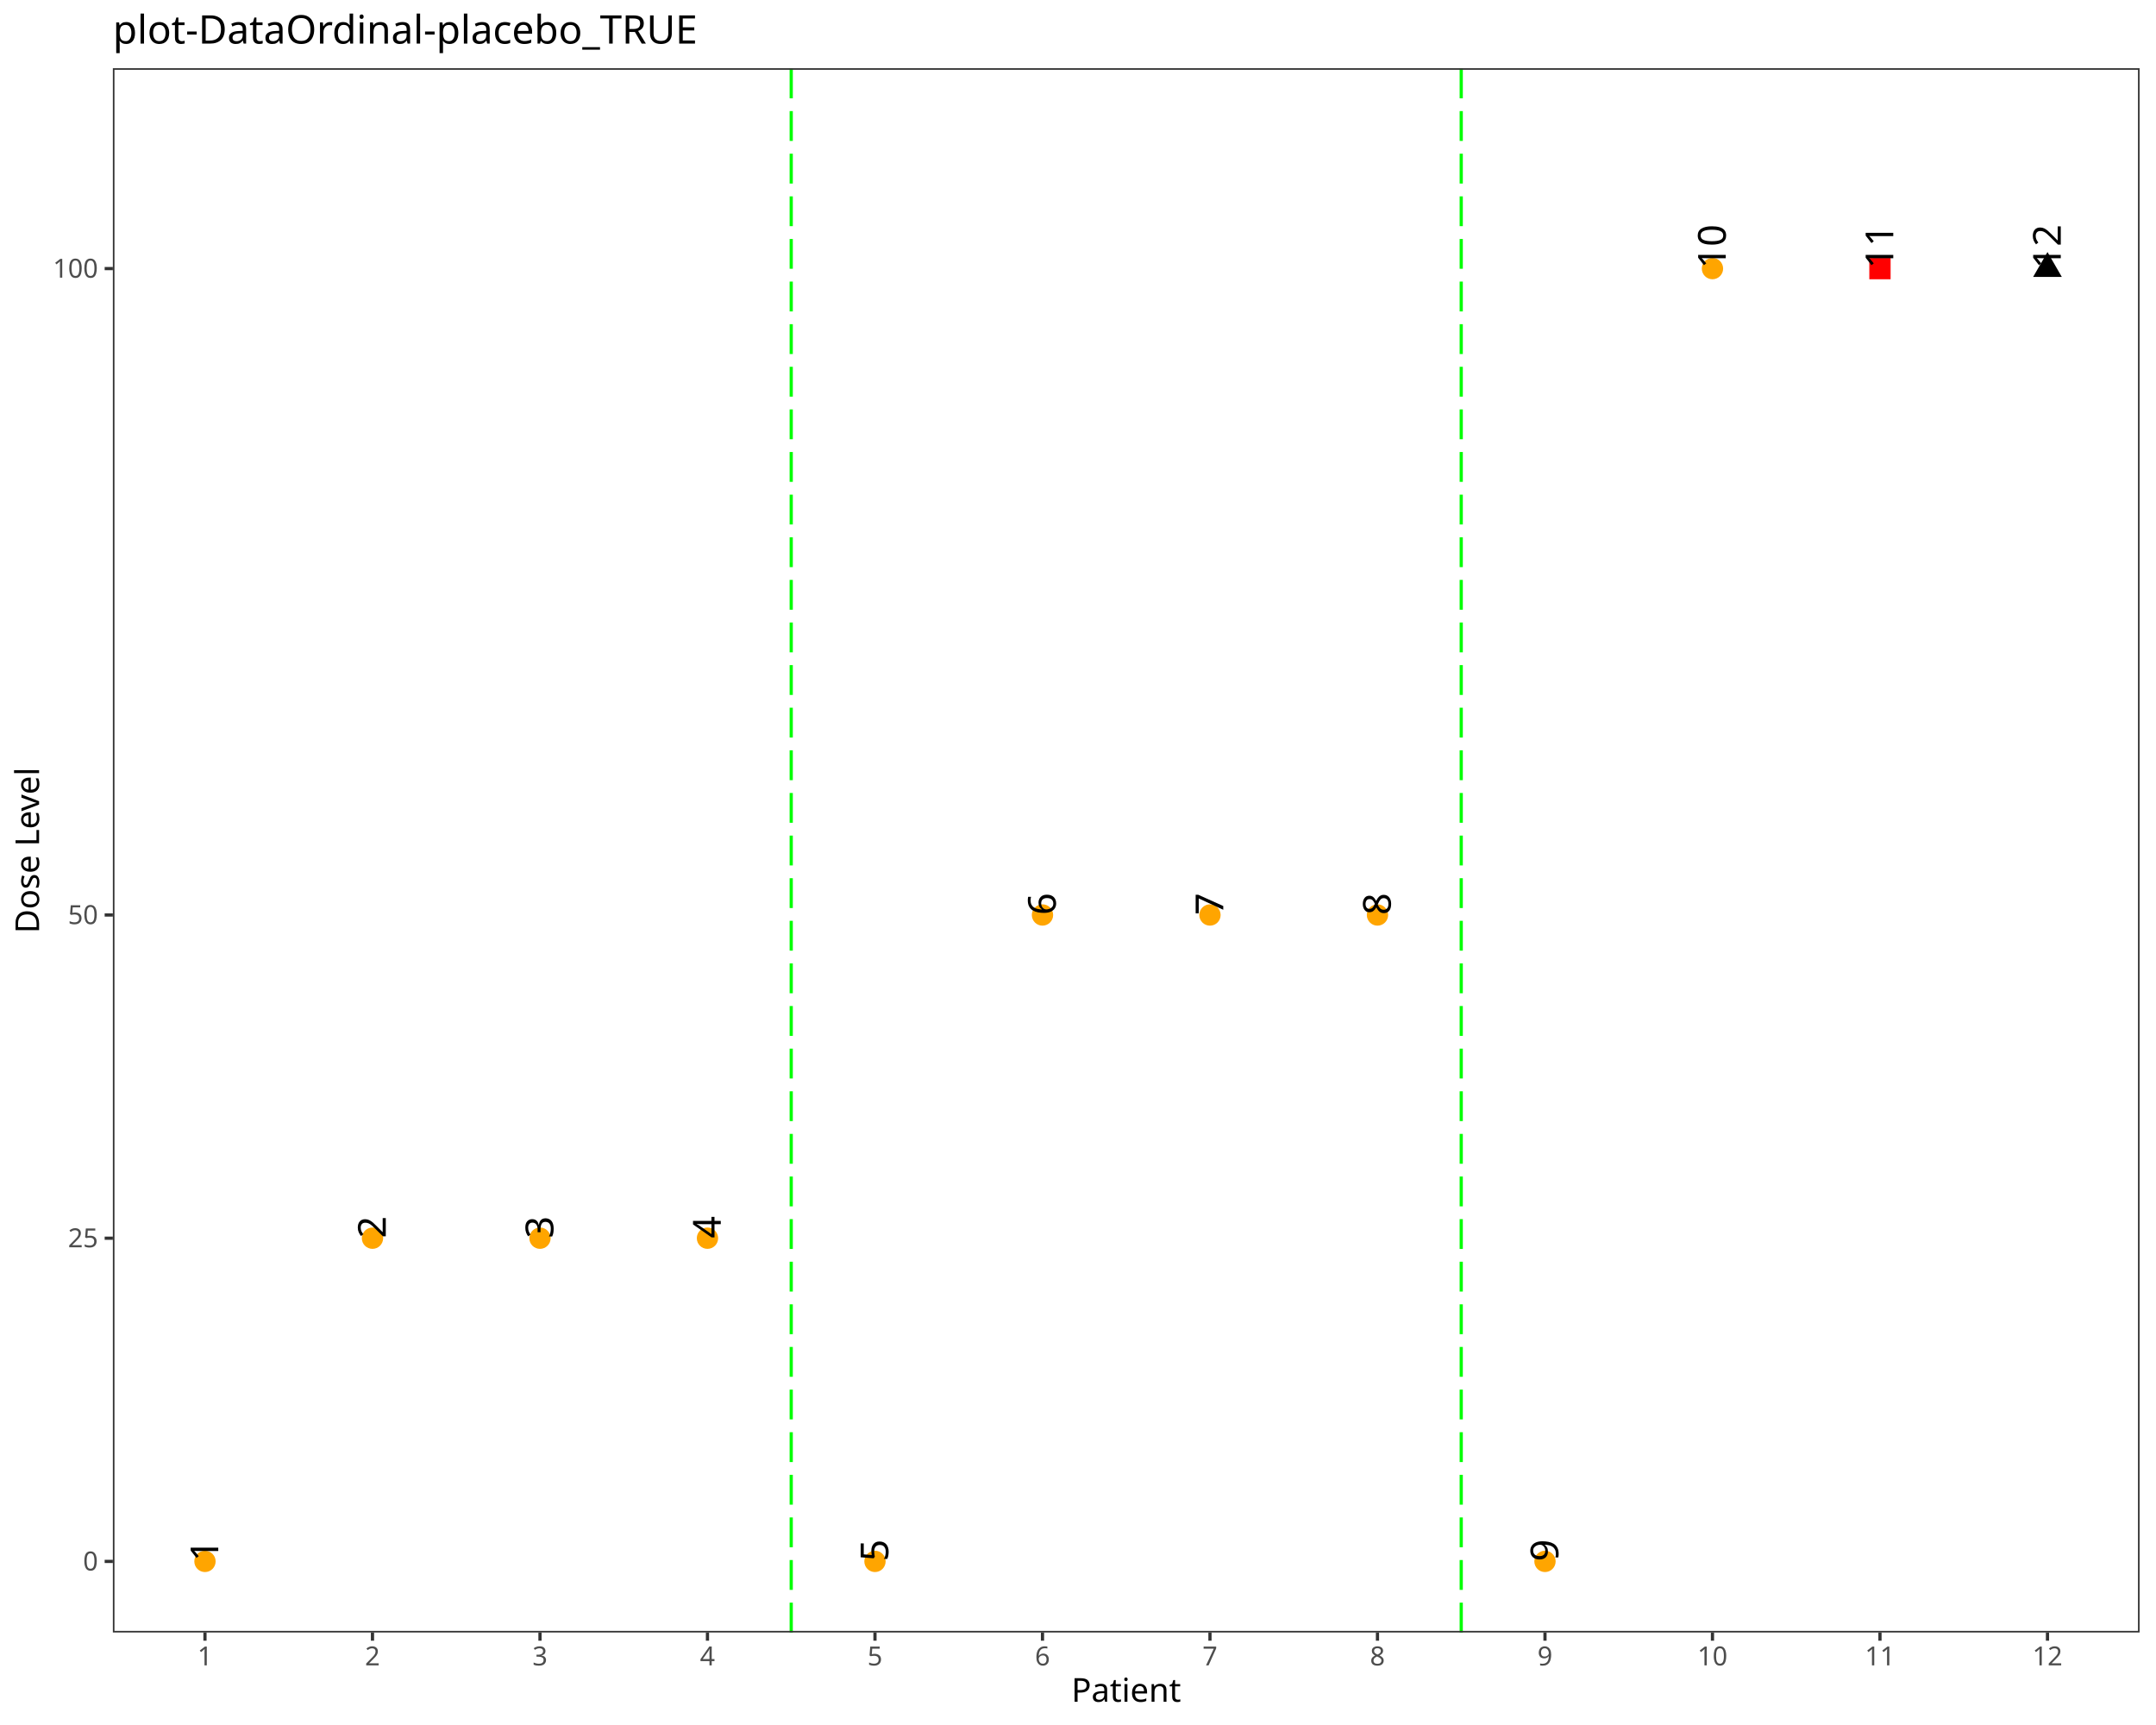
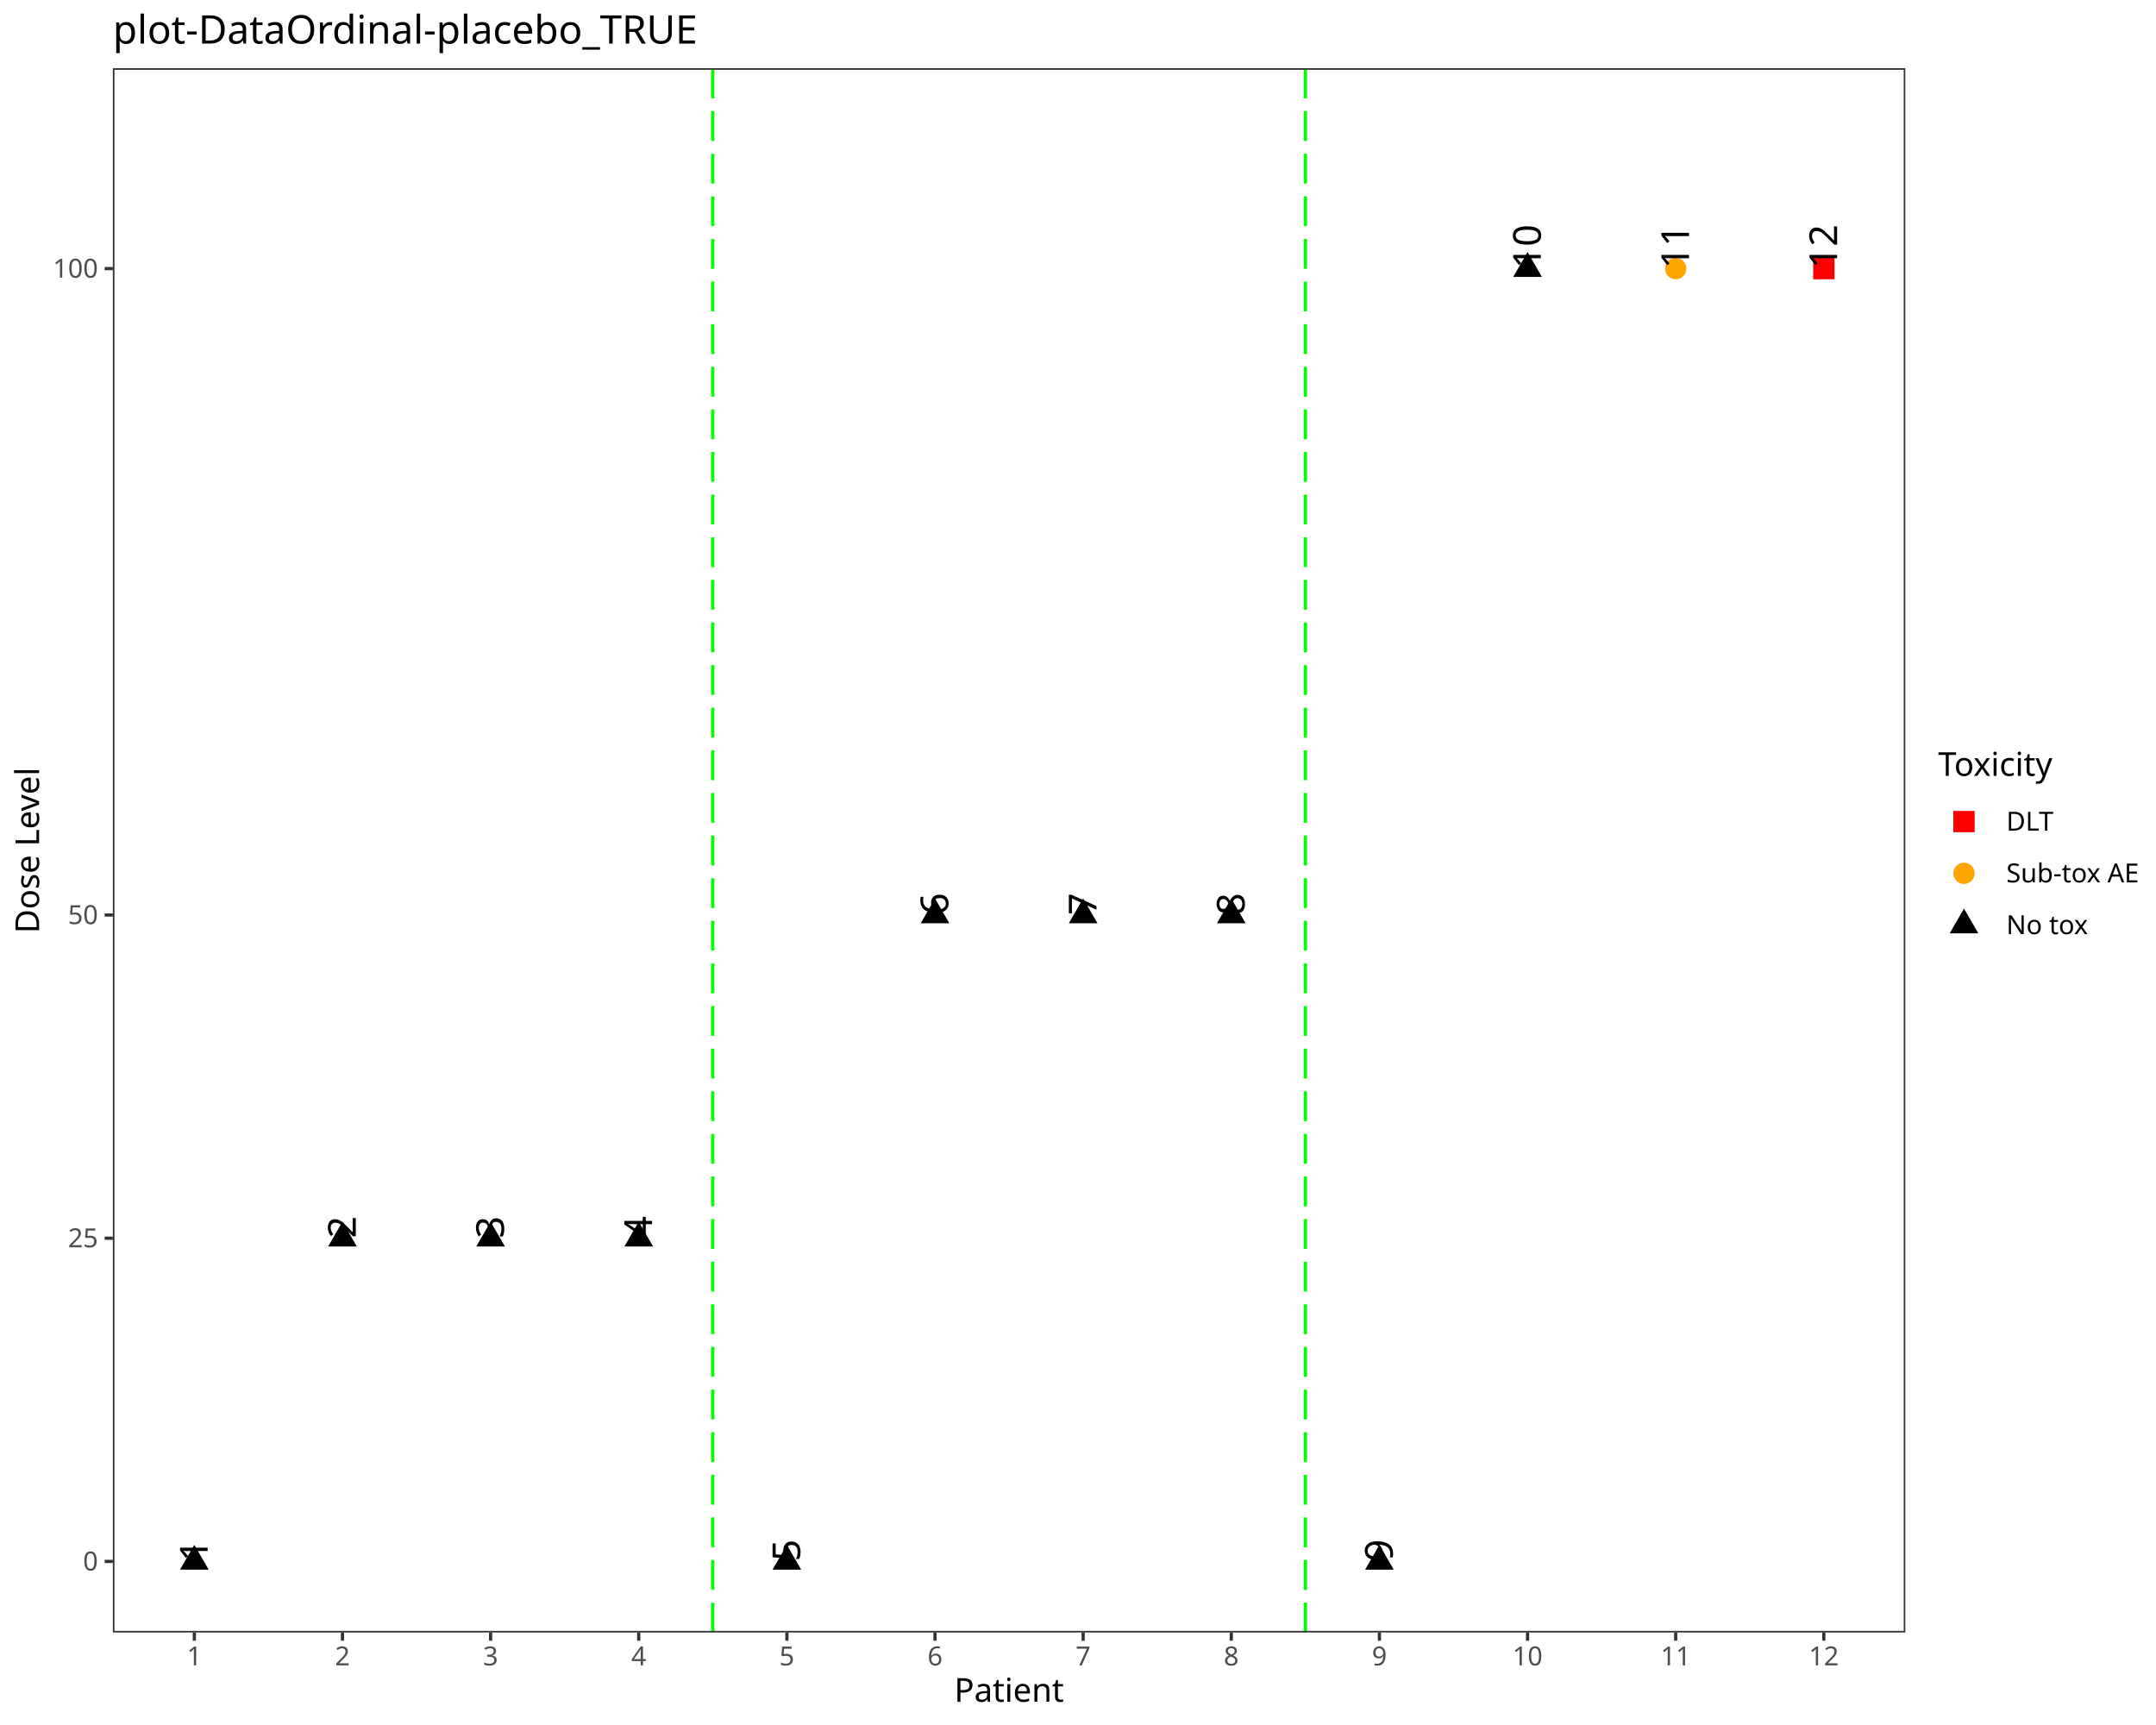
<svg xmlns="http://www.w3.org/2000/svg" class="svglite" data-engine-version="2.0" width="720.00pt" height="576.00pt" viewBox="0 0 720.00 576.00">
  <defs>
    <style type="text/css">
    .svglite line, .svglite polyline, .svglite polygon, .svglite path, .svglite rect, .svglite circle {
      fill: none;
      stroke: #000000;
      stroke-linecap: round;
      stroke-linejoin: round;
      stroke-miterlimit: 10.00;
    }
  </style>
  </defs>
  <rect width="100%" height="100%" style="stroke: none; fill: #FFFFFF;" />
  <defs>
    <clipPath id="cpMC4wMHw3MjAuMDB8MC4wMHw1NzYuMDA=">
      <rect x="0.00" y="0.00" width="720.00" height="576.00" />
    </clipPath>
  </defs>
  <g clip-path="url(#cpMC4wMHw3MjAuMDB8MC4wMHw1NzYuMDA=)">
    <rect x="0.00" y="0.00" width="720.00" height="576.00" style="stroke-width: 1.07; stroke: #FFFFFF; fill: #FFFFFF;" />
  </g>
  <defs>
-     <clipPath id="cpMzcuNjl8NzE0LjUyfDIyLjc4fDU0NS4xMQ==">
-       <rect x="37.69" y="22.78" width="676.83" height="522.33" />
+     <clipPath id="cpMzcuNjl8NjM2LjI4fDIyLjc4fDU0NS4xMQ==">
+       <rect x="37.69" y="22.78" width="598.59" height="522.33" />
    </clipPath>
  </defs>
-   <g clip-path="url(#cpMzcuNjl8NzE0LjUyfDIyLjc4fDU0NS4xMQ==)">
-     <rect x="37.69" y="22.78" width="676.83" height="522.33" style="stroke-width: 1.07; stroke: none; fill: #FFFFFF;" />
-     <circle cx="68.45" cy="521.37" r="3.56" style="stroke-width: 0.71; stroke: none; fill: #FFA500;" />
-     <circle cx="124.39" cy="413.45" r="3.56" style="stroke-width: 0.71; stroke: none; fill: #FFA500;" />
-     <circle cx="180.33" cy="413.45" r="3.56" style="stroke-width: 0.71; stroke: none; fill: #FFA500;" />
-     <circle cx="236.26" cy="413.45" r="3.56" style="stroke-width: 0.71; stroke: none; fill: #FFA500;" />
-     <circle cx="292.20" cy="521.37" r="3.56" style="stroke-width: 0.71; stroke: none; fill: #FFA500;" />
-     <circle cx="348.14" cy="305.53" r="3.56" style="stroke-width: 0.71; stroke: none; fill: #FFA500;" />
-     <circle cx="404.07" cy="305.53" r="3.56" style="stroke-width: 0.71; stroke: none; fill: #FFA500;" />
-     <circle cx="460.01" cy="305.53" r="3.56" style="stroke-width: 0.71; stroke: none; fill: #FFA500;" />
-     <circle cx="515.95" cy="521.37" r="3.56" style="stroke-width: 0.71; stroke: none; fill: #FFA500;" />
-     <circle cx="571.88" cy="89.69" r="3.56" style="stroke-width: 0.71; stroke: none; fill: #FFA500;" />
-     <polygon points="624.26,93.25 631.37,93.25 631.37,86.14 624.26,86.14 " style="stroke-width: 0.71; stroke: none; fill: #FF0000;" />
-     <polygon points="683.76,84.16 688.54,92.46 678.97,92.46 " style="stroke-width: 0.71; stroke: none; fill: #000000;" />
-     <line x1="264.23" y1="545.11" x2="264.23" y2="22.78" style="stroke-width: 1.07; stroke: #00FF00; stroke-dasharray: 9.96,4.27; stroke-linecap: butt;" />
-     <line x1="487.98" y1="545.11" x2="487.98" y2="22.78" style="stroke-width: 1.07; stroke: #00FF00; stroke-dasharray: 9.96,4.27; stroke-linecap: butt;" />
-     <text transform="translate(72.89,521.37) rotate(-90)" style="font-size: 12.90px; font-family: sans;" textLength="14.35px" lengthAdjust="spacingAndGlyphs">  1</text>
-     <text transform="translate(128.83,413.45) rotate(-90)" style="font-size: 12.90px; font-family: sans;" textLength="14.35px" lengthAdjust="spacingAndGlyphs">  2</text>
-     <text transform="translate(184.77,413.45) rotate(-90)" style="font-size: 12.90px; font-family: sans;" textLength="14.35px" lengthAdjust="spacingAndGlyphs">  3</text>
-     <text transform="translate(240.70,413.45) rotate(-90)" style="font-size: 12.90px; font-family: sans;" textLength="14.35px" lengthAdjust="spacingAndGlyphs">  4</text>
-     <text transform="translate(296.64,521.37) rotate(-90)" style="font-size: 12.90px; font-family: sans;" textLength="14.35px" lengthAdjust="spacingAndGlyphs">  5</text>
-     <text transform="translate(352.58,305.53) rotate(-90)" style="font-size: 12.90px; font-family: sans;" textLength="14.35px" lengthAdjust="spacingAndGlyphs">  6</text>
-     <text transform="translate(408.51,305.53) rotate(-90)" style="font-size: 12.90px; font-family: sans;" textLength="14.35px" lengthAdjust="spacingAndGlyphs">  7</text>
-     <text transform="translate(464.45,305.53) rotate(-90)" style="font-size: 12.90px; font-family: sans;" textLength="14.35px" lengthAdjust="spacingAndGlyphs">  8</text>
-     <text transform="translate(520.39,521.37) rotate(-90)" style="font-size: 12.90px; font-family: sans;" textLength="14.35px" lengthAdjust="spacingAndGlyphs">  9</text>
-     <text transform="translate(576.32,89.69) rotate(-90)" style="font-size: 12.90px; font-family: sans;" textLength="21.53px" lengthAdjust="spacingAndGlyphs">  10</text>
-     <text transform="translate(632.26,89.69) rotate(-90)" style="font-size: 12.90px; font-family: sans;" textLength="21.53px" lengthAdjust="spacingAndGlyphs">  11</text>
-     <text transform="translate(688.20,89.69) rotate(-90)" style="font-size: 12.90px; font-family: sans;" textLength="21.53px" lengthAdjust="spacingAndGlyphs">  12</text>
-     <rect x="37.69" y="22.78" width="676.83" height="522.33" style="stroke-width: 1.07; stroke: #333333;" />
+   <g clip-path="url(#cpMzcuNjl8NjM2LjI4fDIyLjc4fDU0NS4xMQ==)">
+     <rect x="37.69" y="22.78" width="598.59" height="522.33" style="stroke-width: 1.07; stroke: none; fill: #FFFFFF;" />
+     <polygon points="64.90,515.84 69.69,524.13 60.11,524.13 " style="stroke-width: 0.71; stroke: none; fill: #000000;" />
+     <polygon points="114.37,407.92 119.16,416.22 109.58,416.22 " style="stroke-width: 0.71; stroke: none; fill: #000000;" />
+     <polygon points="163.84,407.92 168.63,416.22 159.05,416.22 " style="stroke-width: 0.71; stroke: none; fill: #000000;" />
+     <polygon points="213.31,407.92 218.10,416.22 208.52,416.22 " style="stroke-width: 0.71; stroke: none; fill: #000000;" />
+     <polygon points="262.78,515.84 267.57,524.13 257.99,524.13 " style="stroke-width: 0.71; stroke: none; fill: #000000;" />
+     <polygon points="312.25,300.00 317.04,308.30 307.46,308.30 " style="stroke-width: 0.71; stroke: none; fill: #000000;" />
+     <polygon points="361.72,300.00 366.51,308.30 356.93,308.30 " style="stroke-width: 0.71; stroke: none; fill: #000000;" />
+     <polygon points="411.19,300.00 415.98,308.30 406.40,308.30 " style="stroke-width: 0.71; stroke: none; fill: #000000;" />
+     <polygon points="460.66,515.84 465.45,524.13 455.87,524.13 " style="stroke-width: 0.71; stroke: none; fill: #000000;" />
+     <polygon points="510.13,84.16 514.92,92.46 505.34,92.46 " style="stroke-width: 0.71; stroke: none; fill: #000000;" />
+     <circle cx="559.60" cy="89.69" r="3.56" style="stroke-width: 0.71; stroke: none; fill: #FFA500;" />
+     <polygon points="605.52,93.25 612.63,93.25 612.63,86.14 605.52,86.14 " style="stroke-width: 0.71; stroke: none; fill: #FF0000;" />
+     <line x1="238.04" y1="545.11" x2="238.04" y2="22.78" style="stroke-width: 1.07; stroke: #00FF00; stroke-dasharray: 9.96,4.27; stroke-linecap: butt;" />
+     <line x1="435.93" y1="545.11" x2="435.93" y2="22.78" style="stroke-width: 1.07; stroke: #00FF00; stroke-dasharray: 9.96,4.27; stroke-linecap: butt;" />
+     <text transform="translate(69.34,521.37) rotate(-90)" style="font-size: 12.90px; font-family: sans;" textLength="14.35px" lengthAdjust="spacingAndGlyphs">  1</text>
+     <text transform="translate(118.81,413.45) rotate(-90)" style="font-size: 12.90px; font-family: sans;" textLength="14.35px" lengthAdjust="spacingAndGlyphs">  2</text>
+     <text transform="translate(168.28,413.45) rotate(-90)" style="font-size: 12.90px; font-family: sans;" textLength="14.35px" lengthAdjust="spacingAndGlyphs">  3</text>
+     <text transform="translate(217.75,413.45) rotate(-90)" style="font-size: 12.90px; font-family: sans;" textLength="14.35px" lengthAdjust="spacingAndGlyphs">  4</text>
+     <text transform="translate(267.22,521.37) rotate(-90)" style="font-size: 12.90px; font-family: sans;" textLength="14.35px" lengthAdjust="spacingAndGlyphs">  5</text>
+     <text transform="translate(316.69,305.53) rotate(-90)" style="font-size: 12.90px; font-family: sans;" textLength="14.35px" lengthAdjust="spacingAndGlyphs">  6</text>
+     <text transform="translate(366.16,305.53) rotate(-90)" style="font-size: 12.90px; font-family: sans;" textLength="14.35px" lengthAdjust="spacingAndGlyphs">  7</text>
+     <text transform="translate(415.63,305.53) rotate(-90)" style="font-size: 12.90px; font-family: sans;" textLength="14.35px" lengthAdjust="spacingAndGlyphs">  8</text>
+     <text transform="translate(465.10,521.37) rotate(-90)" style="font-size: 12.90px; font-family: sans;" textLength="14.35px" lengthAdjust="spacingAndGlyphs">  9</text>
+     <text transform="translate(514.57,89.69) rotate(-90)" style="font-size: 12.90px; font-family: sans;" textLength="21.53px" lengthAdjust="spacingAndGlyphs">  10</text>
+     <text transform="translate(564.04,89.69) rotate(-90)" style="font-size: 12.90px; font-family: sans;" textLength="21.53px" lengthAdjust="spacingAndGlyphs">  11</text>
+     <text transform="translate(613.51,89.69) rotate(-90)" style="font-size: 12.90px; font-family: sans;" textLength="21.53px" lengthAdjust="spacingAndGlyphs">  12</text>
+     <rect x="37.69" y="22.78" width="598.59" height="522.33" style="stroke-width: 1.07; stroke: #333333;" />
  </g>
  <g clip-path="url(#cpMC4wMHw3MjAuMDB8MC4wMHw1NzYuMDA=)">
    <text x="32.76" y="524.40" text-anchor="end" style="font-size: 8.80px; fill: #4D4D4D; font-family: sans;" textLength="4.89px" lengthAdjust="spacingAndGlyphs">0</text>
    <text x="32.76" y="416.48" text-anchor="end" style="font-size: 8.80px; fill: #4D4D4D; font-family: sans;" textLength="9.79px" lengthAdjust="spacingAndGlyphs">25</text>
    <text x="32.76" y="308.56" text-anchor="end" style="font-size: 8.80px; fill: #4D4D4D; font-family: sans;" textLength="9.79px" lengthAdjust="spacingAndGlyphs">50</text>
    <text x="32.76" y="92.72" text-anchor="end" style="font-size: 8.80px; fill: #4D4D4D; font-family: sans;" textLength="14.68px" lengthAdjust="spacingAndGlyphs">100</text>
    <polyline points="34.95,521.37 37.69,521.37 " style="stroke-width: 1.07; stroke: #333333; stroke-linecap: butt;" />
    <polyline points="34.95,413.45 37.69,413.45 " style="stroke-width: 1.07; stroke: #333333; stroke-linecap: butt;" />
    <polyline points="34.95,305.53 37.69,305.53 " style="stroke-width: 1.07; stroke: #333333; stroke-linecap: butt;" />
    <polyline points="34.95,89.69 37.69,89.69 " style="stroke-width: 1.07; stroke: #333333; stroke-linecap: butt;" />
-     <polyline points="68.45,547.85 68.45,545.11 " style="stroke-width: 1.07; stroke: #333333; stroke-linecap: butt;" />
-     <polyline points="124.39,547.85 124.39,545.11 " style="stroke-width: 1.07; stroke: #333333; stroke-linecap: butt;" />
-     <polyline points="180.33,547.85 180.33,545.11 " style="stroke-width: 1.07; stroke: #333333; stroke-linecap: butt;" />
-     <polyline points="236.26,547.85 236.26,545.11 " style="stroke-width: 1.07; stroke: #333333; stroke-linecap: butt;" />
-     <polyline points="292.20,547.85 292.20,545.11 " style="stroke-width: 1.07; stroke: #333333; stroke-linecap: butt;" />
-     <polyline points="348.14,547.85 348.14,545.11 " style="stroke-width: 1.07; stroke: #333333; stroke-linecap: butt;" />
-     <polyline points="404.07,547.85 404.07,545.11 " style="stroke-width: 1.07; stroke: #333333; stroke-linecap: butt;" />
-     <polyline points="460.01,547.85 460.01,545.11 " style="stroke-width: 1.07; stroke: #333333; stroke-linecap: butt;" />
-     <polyline points="515.95,547.85 515.95,545.11 " style="stroke-width: 1.07; stroke: #333333; stroke-linecap: butt;" />
-     <polyline points="571.88,547.85 571.88,545.11 " style="stroke-width: 1.07; stroke: #333333; stroke-linecap: butt;" />
-     <polyline points="627.82,547.85 627.82,545.11 " style="stroke-width: 1.07; stroke: #333333; stroke-linecap: butt;" />
-     <polyline points="683.76,547.85 683.76,545.11 " style="stroke-width: 1.07; stroke: #333333; stroke-linecap: butt;" />
-     <text x="68.45" y="556.10" text-anchor="middle" style="font-size: 8.80px; fill: #4D4D4D; font-family: sans;" textLength="4.89px" lengthAdjust="spacingAndGlyphs">1</text>
-     <text x="124.39" y="556.10" text-anchor="middle" style="font-size: 8.80px; fill: #4D4D4D; font-family: sans;" textLength="4.89px" lengthAdjust="spacingAndGlyphs">2</text>
-     <text x="180.33" y="556.10" text-anchor="middle" style="font-size: 8.80px; fill: #4D4D4D; font-family: sans;" textLength="4.89px" lengthAdjust="spacingAndGlyphs">3</text>
-     <text x="236.26" y="556.10" text-anchor="middle" style="font-size: 8.80px; fill: #4D4D4D; font-family: sans;" textLength="4.89px" lengthAdjust="spacingAndGlyphs">4</text>
-     <text x="292.20" y="556.10" text-anchor="middle" style="font-size: 8.80px; fill: #4D4D4D; font-family: sans;" textLength="4.89px" lengthAdjust="spacingAndGlyphs">5</text>
-     <text x="348.14" y="556.10" text-anchor="middle" style="font-size: 8.80px; fill: #4D4D4D; font-family: sans;" textLength="4.89px" lengthAdjust="spacingAndGlyphs">6</text>
-     <text x="404.07" y="556.10" text-anchor="middle" style="font-size: 8.80px; fill: #4D4D4D; font-family: sans;" textLength="4.89px" lengthAdjust="spacingAndGlyphs">7</text>
-     <text x="460.01" y="556.10" text-anchor="middle" style="font-size: 8.80px; fill: #4D4D4D; font-family: sans;" textLength="4.89px" lengthAdjust="spacingAndGlyphs">8</text>
-     <text x="515.95" y="556.10" text-anchor="middle" style="font-size: 8.80px; fill: #4D4D4D; font-family: sans;" textLength="4.89px" lengthAdjust="spacingAndGlyphs">9</text>
-     <text x="571.88" y="556.10" text-anchor="middle" style="font-size: 8.80px; fill: #4D4D4D; font-family: sans;" textLength="9.79px" lengthAdjust="spacingAndGlyphs">10</text>
-     <text x="627.82" y="556.10" text-anchor="middle" style="font-size: 8.80px; fill: #4D4D4D; font-family: sans;" textLength="9.79px" lengthAdjust="spacingAndGlyphs">11</text>
-     <text x="683.76" y="556.10" text-anchor="middle" style="font-size: 8.80px; fill: #4D4D4D; font-family: sans;" textLength="9.79px" lengthAdjust="spacingAndGlyphs">12</text>
-     <text x="376.10" y="568.24" text-anchor="middle" style="font-size: 11.00px; font-family: sans;" textLength="34.25px" lengthAdjust="spacingAndGlyphs">Patient</text>
+     <polyline points="64.90,547.85 64.90,545.11 " style="stroke-width: 1.07; stroke: #333333; stroke-linecap: butt;" />
+     <polyline points="114.37,547.85 114.37,545.11 " style="stroke-width: 1.07; stroke: #333333; stroke-linecap: butt;" />
+     <polyline points="163.84,547.85 163.84,545.11 " style="stroke-width: 1.07; stroke: #333333; stroke-linecap: butt;" />
+     <polyline points="213.31,547.85 213.31,545.11 " style="stroke-width: 1.07; stroke: #333333; stroke-linecap: butt;" />
+     <polyline points="262.78,547.85 262.78,545.11 " style="stroke-width: 1.07; stroke: #333333; stroke-linecap: butt;" />
+     <polyline points="312.25,547.85 312.25,545.11 " style="stroke-width: 1.07; stroke: #333333; stroke-linecap: butt;" />
+     <polyline points="361.72,547.85 361.72,545.11 " style="stroke-width: 1.07; stroke: #333333; stroke-linecap: butt;" />
+     <polyline points="411.19,547.85 411.19,545.11 " style="stroke-width: 1.07; stroke: #333333; stroke-linecap: butt;" />
+     <polyline points="460.66,547.85 460.66,545.11 " style="stroke-width: 1.07; stroke: #333333; stroke-linecap: butt;" />
+     <polyline points="510.13,547.85 510.13,545.11 " style="stroke-width: 1.07; stroke: #333333; stroke-linecap: butt;" />
+     <polyline points="559.60,547.85 559.60,545.11 " style="stroke-width: 1.07; stroke: #333333; stroke-linecap: butt;" />
+     <polyline points="609.07,547.85 609.07,545.11 " style="stroke-width: 1.07; stroke: #333333; stroke-linecap: butt;" />
+     <text x="64.90" y="556.10" text-anchor="middle" style="font-size: 8.80px; fill: #4D4D4D; font-family: sans;" textLength="4.89px" lengthAdjust="spacingAndGlyphs">1</text>
+     <text x="114.37" y="556.10" text-anchor="middle" style="font-size: 8.80px; fill: #4D4D4D; font-family: sans;" textLength="4.89px" lengthAdjust="spacingAndGlyphs">2</text>
+     <text x="163.84" y="556.10" text-anchor="middle" style="font-size: 8.80px; fill: #4D4D4D; font-family: sans;" textLength="4.89px" lengthAdjust="spacingAndGlyphs">3</text>
+     <text x="213.31" y="556.10" text-anchor="middle" style="font-size: 8.80px; fill: #4D4D4D; font-family: sans;" textLength="4.89px" lengthAdjust="spacingAndGlyphs">4</text>
+     <text x="262.78" y="556.10" text-anchor="middle" style="font-size: 8.80px; fill: #4D4D4D; font-family: sans;" textLength="4.89px" lengthAdjust="spacingAndGlyphs">5</text>
+     <text x="312.25" y="556.10" text-anchor="middle" style="font-size: 8.80px; fill: #4D4D4D; font-family: sans;" textLength="4.89px" lengthAdjust="spacingAndGlyphs">6</text>
+     <text x="361.72" y="556.10" text-anchor="middle" style="font-size: 8.80px; fill: #4D4D4D; font-family: sans;" textLength="4.89px" lengthAdjust="spacingAndGlyphs">7</text>
+     <text x="411.19" y="556.10" text-anchor="middle" style="font-size: 8.80px; fill: #4D4D4D; font-family: sans;" textLength="4.89px" lengthAdjust="spacingAndGlyphs">8</text>
+     <text x="460.66" y="556.10" text-anchor="middle" style="font-size: 8.80px; fill: #4D4D4D; font-family: sans;" textLength="4.89px" lengthAdjust="spacingAndGlyphs">9</text>
+     <text x="510.13" y="556.10" text-anchor="middle" style="font-size: 8.80px; fill: #4D4D4D; font-family: sans;" textLength="9.79px" lengthAdjust="spacingAndGlyphs">10</text>
+     <text x="559.60" y="556.10" text-anchor="middle" style="font-size: 8.80px; fill: #4D4D4D; font-family: sans;" textLength="9.79px" lengthAdjust="spacingAndGlyphs">11</text>
+     <text x="609.07" y="556.10" text-anchor="middle" style="font-size: 8.80px; fill: #4D4D4D; font-family: sans;" textLength="9.79px" lengthAdjust="spacingAndGlyphs">12</text>
+     <text x="336.98" y="568.24" text-anchor="middle" style="font-size: 11.00px; font-family: sans;" textLength="34.25px" lengthAdjust="spacingAndGlyphs">Patient</text>
    <text transform="translate(13.05,283.95) rotate(-90)" text-anchor="middle" style="font-size: 11.00px; font-family: sans;" textLength="55.04px" lengthAdjust="spacingAndGlyphs">Dose Level</text>
+     <rect x="647.24" y="250.36" width="67.28" height="67.17" style="stroke-width: 1.07; stroke: none; fill: #FFFFFF;" />
+     <text x="647.24" y="259.07" style="font-size: 11.00px; font-family: sans;" textLength="37.29px" lengthAdjust="spacingAndGlyphs">Toxicity</text>
+     <rect x="647.24" y="265.69" width="17.28" height="17.28" style="stroke-width: 1.07; stroke: none; fill: #FFFFFF;" />
+     <polygon points="652.32,277.89 659.44,277.89 659.44,270.78 652.32,270.78 " style="stroke-width: 0.71; stroke: none; fill: #FF0000;" />
+     <rect x="647.24" y="282.97" width="17.28" height="17.28" style="stroke-width: 1.07; stroke: none; fill: #FFFFFF;" />
+     <circle cx="655.88" cy="291.61" r="3.56" style="stroke-width: 0.71; stroke: none; fill: #FFA500;" />
+     <rect x="647.24" y="300.25" width="17.28" height="17.28" style="stroke-width: 1.07; stroke: none; fill: #FFFFFF;" />
+     <polygon points="655.88,303.37 660.67,311.66 651.09,311.66 " style="stroke-width: 0.71; stroke: none; fill: #000000;" />
+     <text x="670.00" y="277.36" style="font-size: 8.80px; font-family: sans;" textLength="16.63px" lengthAdjust="spacingAndGlyphs">DLT</text>
+     <text x="670.00" y="294.64" style="font-size: 8.80px; font-family: sans;" textLength="44.52px" lengthAdjust="spacingAndGlyphs">Sub-tox AE</text>
+     <text x="670.00" y="311.92" style="font-size: 8.80px; font-family: sans;" textLength="25.44px" lengthAdjust="spacingAndGlyphs">No tox</text>
    <text x="37.69" y="14.56" style="font-size: 13.20px; font-family: sans;" textLength="190.04px" lengthAdjust="spacingAndGlyphs">plot-DataOrdinal-placebo_TRUE</text>
  </g>
</svg>
